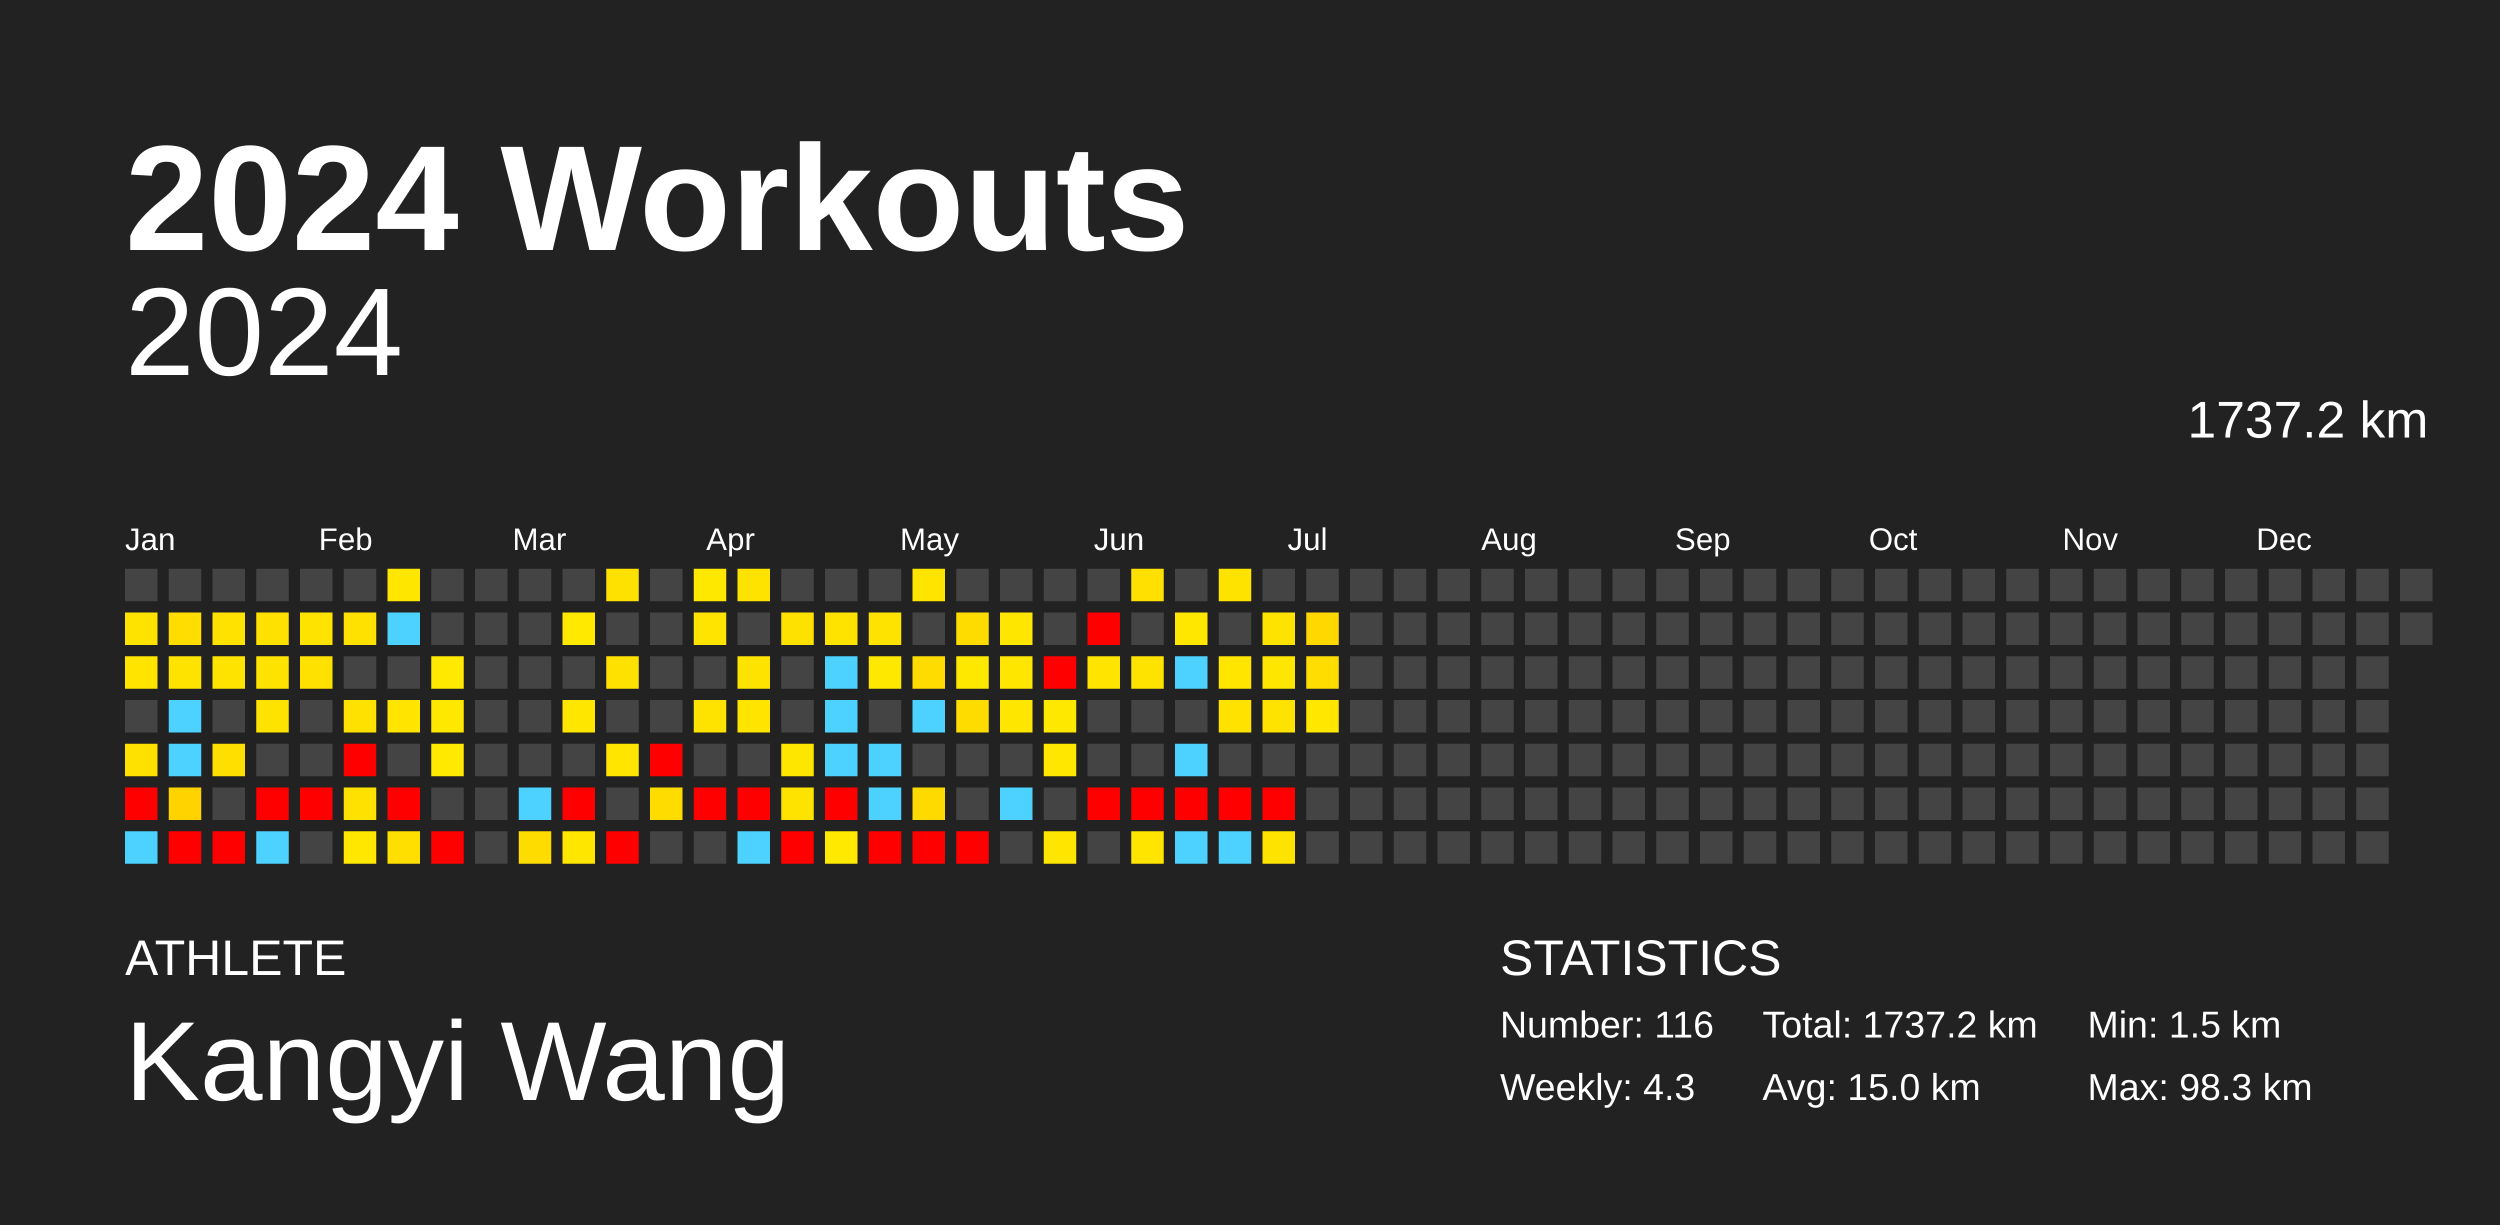
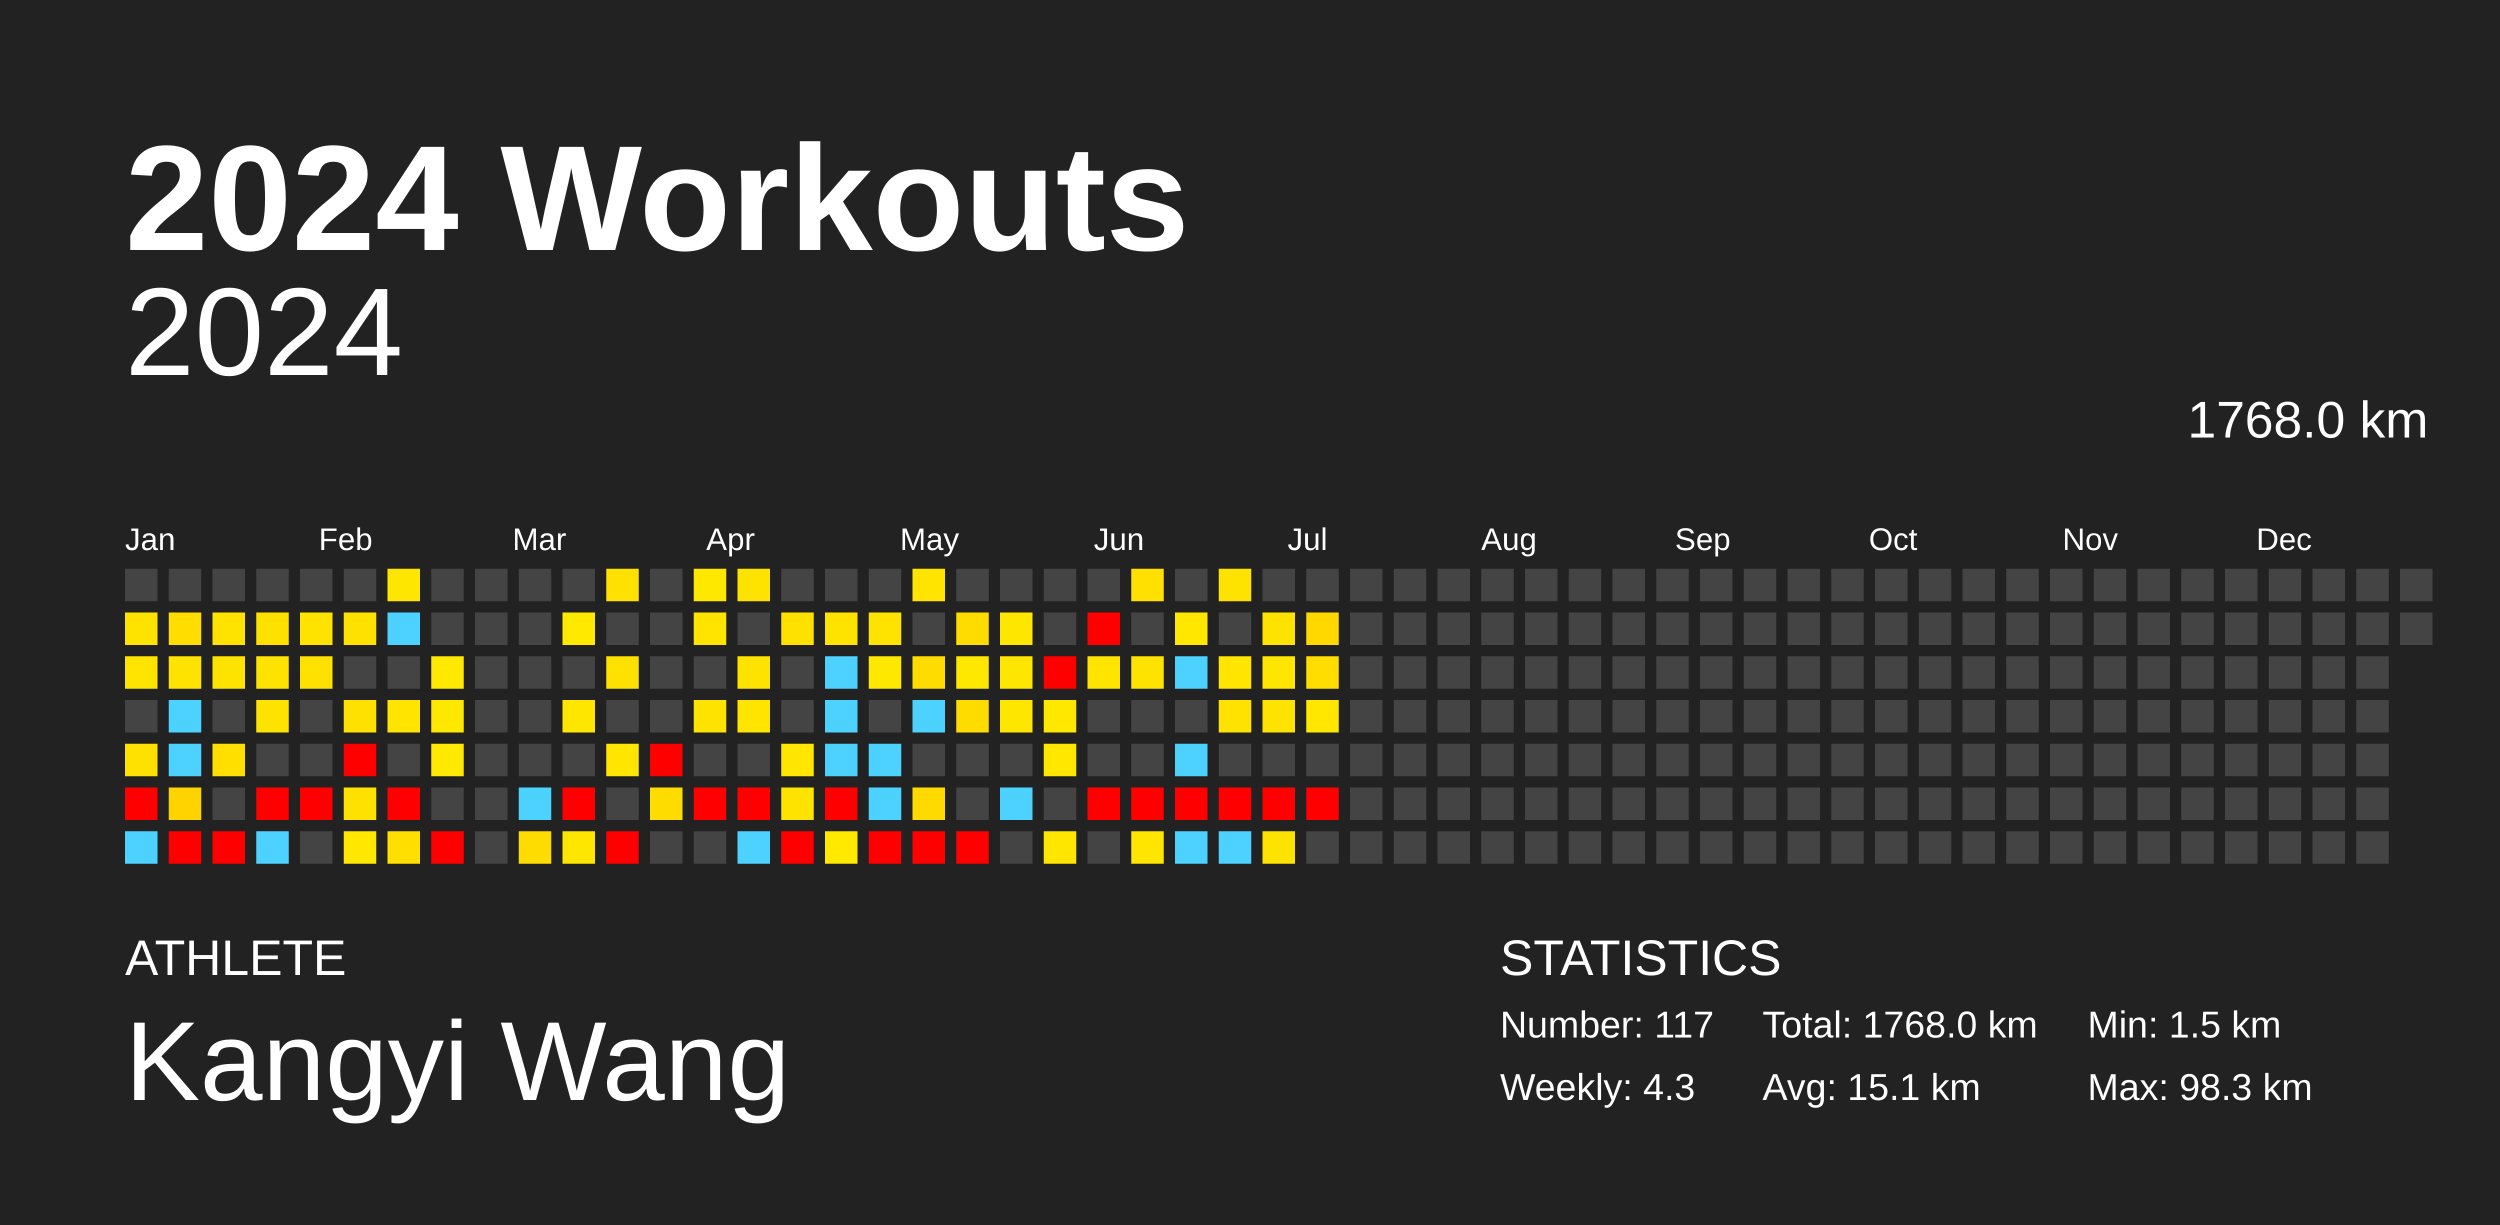
<svg xmlns="http://www.w3.org/2000/svg" baseProfile="full" height="98mm" version="1.1" viewBox="0,0,200,98" width="200mm">
  <defs />
  <rect fill="#222222" height="98" width="200" x="0" y="0" />
  <text fill="#FFFFFF" style="font-size:12px; font-family:Arial; font-weight:bold;" x="10" y="20">2024 Workouts</text>
  <text fill="#FFFFFF" style="font-size:4px; font-family:Arial" x="10" y="78">ATHLETE</text>
  <text fill="#FFFFFF" style="font-size:9px; font-family:Arial" x="10" y="88">Kangyi Wang</text>
  <text fill="#FFFFFF" style="font-size:4px; font-family:Arial" x="120" y="78">STATISTICS</text>
-   <text fill="#FFFFFF" style="font-size:3px; font-family:Arial" x="120" y="83">Number: 116</text>
+   <text fill="#FFFFFF" style="font-size:3px; font-family:Arial" x="120" y="83">Number: 117</text>
  <text fill="#FFFFFF" style="font-size:3px; font-family:Arial" x="120" y="88">Weekly: 4.3</text>
-   <text fill="#FFFFFF" style="font-size:3px; font-family:Arial" x="141" y="83">Total: 1737.2 km</text>
-   <text fill="#FFFFFF" style="font-size:3px; font-family:Arial" x="141" y="88">Avg: 15.0 km</text>
+   <text fill="#FFFFFF" style="font-size:3px; font-family:Arial" x="141" y="83">Total: 1768.0 km</text>
+   <text fill="#FFFFFF" style="font-size:3px; font-family:Arial" x="141" y="88">Avg: 15.1 km</text>
  <text fill="#FFFFFF" style="font-size:3px; font-family:Arial" x="167" y="83">Min: 1.5 km</text>
  <text fill="#FFFFFF" style="font-size:3px; font-family:Arial" x="167" y="88">Max: 98.3 km</text>
  <text alignment-baseline="hanging" fill="#FFFFFF" style="font-size:10.0px; font-family:Arial;" x="10" y="30">2024</text>
-   <text alignment-baseline="hanging" fill="#FFFFFF" style="font-size:4.125px; font-family:Arial;" x="175" y="35">1737.2 km</text>
+   <text alignment-baseline="hanging" fill="#FFFFFF" style="font-size:4.125px; font-family:Arial;" x="175" y="35">1768.0 km</text>
  <text fill="#FFFFFF" style="font-size:2.5px; font-family:Arial" x="10.0" y="44">Jan</text>
  <text fill="#FFFFFF" style="font-size:2.5px; font-family:Arial" x="25.5" y="44">Feb</text>
  <text fill="#FFFFFF" style="font-size:2.5px; font-family:Arial" x="41.0" y="44">Mar</text>
  <text fill="#FFFFFF" style="font-size:2.5px; font-family:Arial" x="56.5" y="44">Apr</text>
  <text fill="#FFFFFF" style="font-size:2.5px; font-family:Arial" x="72.0" y="44">May</text>
  <text fill="#FFFFFF" style="font-size:2.5px; font-family:Arial" x="87.5" y="44">Jun</text>
  <text fill="#FFFFFF" style="font-size:2.5px; font-family:Arial" x="103.0" y="44">Jul</text>
  <text fill="#FFFFFF" style="font-size:2.5px; font-family:Arial" x="118.5" y="44">Aug</text>
  <text fill="#FFFFFF" style="font-size:2.5px; font-family:Arial" x="134.0" y="44">Sep</text>
  <text fill="#FFFFFF" style="font-size:2.5px; font-family:Arial" x="149.5" y="44">Oct</text>
  <text fill="#FFFFFF" style="font-size:2.5px; font-family:Arial" x="165.0" y="44">Nov</text>
  <text fill="#FFFFFF" style="font-size:2.5px; font-family:Arial" x="180.5" y="44">Dec</text>
  <rect fill="#444444" height="2.6" width="2.6" x="10.0" y="45.5" />
  <rect fill="#ffe300" height="2.6" width="2.6" x="10.0" y="49.0" />
  <rect fill="#ffe400" height="2.6" width="2.6" x="10.0" y="52.5" />
  <rect fill="#444444" height="2.6" width="2.6" x="10.0" y="56.0" />
  <rect fill="#ffe100" height="2.6" width="2.6" x="10.0" y="59.5" />
  <rect fill="red" height="2.6" width="2.6" x="10.0" y="63.0" />
  <rect fill="#4dd2ff" height="2.6" width="2.6" x="10.0" y="66.5" />
  <rect fill="#444444" height="2.6" width="2.6" x="13.5" y="45.5" />
  <rect fill="#ffdd00" height="2.6" width="2.6" x="13.5" y="49.0" />
  <rect fill="#ffe300" height="2.6" width="2.6" x="13.5" y="52.5" />
  <rect fill="#4dd2ff" height="2.6" width="2.6" x="13.5" y="56.0" />
  <rect fill="#4dd2ff" height="2.6" width="2.6" x="13.5" y="59.5" />
  <rect fill="#ffd300" height="2.6" width="2.6" x="13.5" y="63.0" />
  <rect fill="red" height="2.6" width="2.6" x="13.5" y="66.5" />
  <rect fill="#444444" height="2.6" width="2.6" x="17.0" y="45.5" />
  <rect fill="#ffe200" height="2.6" width="2.6" x="17.0" y="49.0" />
  <rect fill="#ffe300" height="2.6" width="2.6" x="17.0" y="52.5" />
  <rect fill="#444444" height="2.6" width="2.6" x="17.0" y="56.0" />
  <rect fill="#ffdf00" height="2.6" width="2.6" x="17.0" y="59.5" />
  <rect fill="#444444" height="2.6" width="2.6" x="17.0" y="63.0" />
  <rect fill="red" height="2.6" width="2.6" x="17.0" y="66.5" />
  <rect fill="#444444" height="2.6" width="2.6" x="20.5" y="45.5" />
  <rect fill="#ffe100" height="2.6" width="2.6" x="20.5" y="49.0" />
  <rect fill="#ffe300" height="2.6" width="2.6" x="20.5" y="52.5" />
  <rect fill="#ffe300" height="2.6" width="2.6" x="20.5" y="56.0" />
  <rect fill="#444444" height="2.6" width="2.6" x="20.5" y="59.5" />
  <rect fill="red" height="2.6" width="2.6" x="20.5" y="63.0" />
  <rect fill="#4dd2ff" height="2.6" width="2.6" x="20.5" y="66.5" />
  <rect fill="#444444" height="2.6" width="2.6" x="24.0" y="45.5" />
  <rect fill="#ffe300" height="2.6" width="2.6" x="24.0" y="49.0" />
  <rect fill="#ffe100" height="2.6" width="2.6" x="24.0" y="52.5" />
  <rect fill="#444444" height="2.6" width="2.6" x="24.0" y="56.0" />
  <rect fill="#444444" height="2.6" width="2.6" x="24.0" y="59.5" />
  <rect fill="red" height="2.6" width="2.6" x="24.0" y="63.0" />
  <rect fill="#444444" height="2.6" width="2.6" x="24.0" y="66.5" />
  <rect fill="#444444" height="2.6" width="2.6" x="27.5" y="45.5" />
  <rect fill="#ffe100" height="2.6" width="2.6" x="27.5" y="49.0" />
  <rect fill="#444444" height="2.6" width="2.6" x="27.5" y="52.5" />
  <rect fill="#ffe100" height="2.6" width="2.6" x="27.5" y="56.0" />
  <rect fill="red" height="2.6" width="2.6" x="27.5" y="59.5" />
  <rect fill="#ffe100" height="2.6" width="2.6" x="27.5" y="63.0" />
  <rect fill="#ffe700" height="2.6" width="2.6" x="27.5" y="66.5" />
  <rect fill="#ffe600" height="2.6" width="2.6" x="31.0" y="45.5" />
  <rect fill="#4dd2ff" height="2.6" width="2.6" x="31.0" y="49.0" />
  <rect fill="#444444" height="2.6" width="2.6" x="31.0" y="52.5" />
  <rect fill="#ffe400" height="2.6" width="2.6" x="31.0" y="56.0" />
  <rect fill="#444444" height="2.6" width="2.6" x="31.0" y="59.5" />
  <rect fill="red" height="2.6" width="2.6" x="31.0" y="63.0" />
  <rect fill="#ffdf00" height="2.6" width="2.6" x="31.0" y="66.5" />
  <rect fill="#444444" height="2.6" width="2.6" x="34.5" y="45.5" />
  <rect fill="#444444" height="2.6" width="2.6" x="34.5" y="49.0" />
  <rect fill="#ffe900" height="2.6" width="2.6" x="34.5" y="52.5" />
  <rect fill="#ffe800" height="2.6" width="2.6" x="34.5" y="56.0" />
  <rect fill="#ffe900" height="2.6" width="2.6" x="34.5" y="59.5" />
  <rect fill="#444444" height="2.6" width="2.6" x="34.5" y="63.0" />
  <rect fill="red" height="2.6" width="2.6" x="34.5" y="66.5" />
  <rect fill="#444444" height="2.6" width="2.6" x="38.0" y="45.5" />
  <rect fill="#444444" height="2.6" width="2.6" x="38.0" y="49.0" />
  <rect fill="#444444" height="2.6" width="2.6" x="38.0" y="52.5" />
  <rect fill="#444444" height="2.6" width="2.6" x="38.0" y="56.0" />
  <rect fill="#444444" height="2.6" width="2.6" x="38.0" y="59.5" />
  <rect fill="#444444" height="2.6" width="2.6" x="38.0" y="63.0" />
  <rect fill="#444444" height="2.6" width="2.6" x="38.0" y="66.5" />
  <rect fill="#444444" height="2.6" width="2.6" x="41.5" y="45.5" />
  <rect fill="#444444" height="2.6" width="2.6" x="41.5" y="49.0" />
  <rect fill="#444444" height="2.6" width="2.6" x="41.5" y="52.5" />
  <rect fill="#444444" height="2.6" width="2.6" x="41.5" y="56.0" />
  <rect fill="#444444" height="2.6" width="2.6" x="41.5" y="59.5" />
  <rect fill="#4dd2ff" height="2.6" width="2.6" x="41.5" y="63.0" />
  <rect fill="#ffdc00" height="2.6" width="2.6" x="41.5" y="66.5" />
  <rect fill="#444444" height="2.6" width="2.6" x="45.0" y="45.5" />
  <rect fill="#ffe900" height="2.6" width="2.6" x="45.0" y="49.0" />
  <rect fill="#444444" height="2.6" width="2.6" x="45.0" y="52.5" />
  <rect fill="#ffe600" height="2.6" width="2.6" x="45.0" y="56.0" />
  <rect fill="#444444" height="2.6" width="2.6" x="45.0" y="59.5" />
  <rect fill="red" height="2.6" width="2.6" x="45.0" y="63.0" />
  <rect fill="#ffe600" height="2.6" width="2.6" x="45.0" y="66.5" />
  <rect fill="#ffe100" height="2.6" width="2.6" x="48.5" y="45.5" />
  <rect fill="#444444" height="2.6" width="2.6" x="48.5" y="49.0" />
  <rect fill="#ffe100" height="2.6" width="2.6" x="48.5" y="52.5" />
  <rect fill="#444444" height="2.6" width="2.6" x="48.5" y="56.0" />
  <rect fill="#ffe500" height="2.6" width="2.6" x="48.5" y="59.5" />
  <rect fill="#444444" height="2.6" width="2.6" x="48.5" y="63.0" />
  <rect fill="red" height="2.6" width="2.6" x="48.5" y="66.5" />
  <rect fill="#444444" height="2.6" width="2.6" x="52.0" y="45.5" />
  <rect fill="#444444" height="2.6" width="2.6" x="52.0" y="49.0" />
  <rect fill="#444444" height="2.6" width="2.6" x="52.0" y="52.5" />
  <rect fill="#444444" height="2.6" width="2.6" x="52.0" y="56.0" />
  <rect fill="red" height="2.6" width="2.6" x="52.0" y="59.5" />
  <rect fill="#ffdc00" height="2.6" width="2.6" x="52.0" y="63.0" />
  <rect fill="#444444" height="2.6" width="2.6" x="52.0" y="66.5" />
  <rect fill="#ffe800" height="2.6" width="2.6" x="55.5" y="45.5" />
  <rect fill="#ffe400" height="2.6" width="2.6" x="55.5" y="49.0" />
  <rect fill="#444444" height="2.6" width="2.6" x="55.5" y="52.5" />
  <rect fill="#ffe300" height="2.6" width="2.6" x="55.5" y="56.0" />
  <rect fill="#444444" height="2.6" width="2.6" x="55.5" y="59.5" />
  <rect fill="red" height="2.6" width="2.6" x="55.5" y="63.0" />
  <rect fill="#444444" height="2.6" width="2.6" x="55.5" y="66.5" />
  <rect fill="#ffe300" height="2.6" width="2.6" x="59.0" y="45.5" />
  <rect fill="#444444" height="2.6" width="2.6" x="59.0" y="49.0" />
  <rect fill="#ffe300" height="2.6" width="2.6" x="59.0" y="52.5" />
  <rect fill="#ffe400" height="2.6" width="2.6" x="59.0" y="56.0" />
  <rect fill="#444444" height="2.6" width="2.6" x="59.0" y="59.5" />
  <rect fill="red" height="2.6" width="2.6" x="59.0" y="63.0" />
  <rect fill="#4dd2ff" height="2.6" width="2.6" x="59.0" y="66.5" />
  <rect fill="#444444" height="2.6" width="2.6" x="62.5" y="45.5" />
  <rect fill="#ffe100" height="2.6" width="2.6" x="62.5" y="49.0" />
  <rect fill="#444444" height="2.6" width="2.6" x="62.5" y="52.5" />
  <rect fill="#444444" height="2.6" width="2.6" x="62.5" y="56.0" />
  <rect fill="#ffe600" height="2.6" width="2.6" x="62.5" y="59.5" />
  <rect fill="#ffe300" height="2.6" width="2.6" x="62.5" y="63.0" />
  <rect fill="red" height="2.6" width="2.6" x="62.5" y="66.5" />
  <rect fill="#444444" height="2.6" width="2.6" x="66.0" y="45.5" />
  <rect fill="#ffe300" height="2.6" width="2.6" x="66.0" y="49.0" />
  <rect fill="#4dd2ff" height="2.6" width="2.6" x="66.0" y="52.5" />
  <rect fill="#4dd2ff" height="2.6" width="2.6" x="66.0" y="56.0" />
  <rect fill="#4dd2ff" height="2.6" width="2.6" x="66.0" y="59.5" />
  <rect fill="red" height="2.6" width="2.6" x="66.0" y="63.0" />
  <rect fill="#ffe900" height="2.6" width="2.6" x="66.0" y="66.5" />
  <rect fill="#444444" height="2.6" width="2.6" x="69.5" y="45.5" />
  <rect fill="#ffe300" height="2.6" width="2.6" x="69.5" y="49.0" />
  <rect fill="#ffe800" height="2.6" width="2.6" x="69.5" y="52.5" />
  <rect fill="#444444" height="2.6" width="2.6" x="69.5" y="56.0" />
  <rect fill="#4dd2ff" height="2.6" width="2.6" x="69.5" y="59.5" />
  <rect fill="#4dd2ff" height="2.6" width="2.6" x="69.5" y="63.0" />
  <rect fill="red" height="2.6" width="2.6" x="69.5" y="66.5" />
  <rect fill="#ffe400" height="2.6" width="2.6" x="73.0" y="45.5" />
  <rect fill="#444444" height="2.6" width="2.6" x="73.0" y="49.0" />
  <rect fill="#ffdc00" height="2.6" width="2.6" x="73.0" y="52.5" />
  <rect fill="#4dd2ff" height="2.6" width="2.6" x="73.0" y="56.0" />
  <rect fill="#444444" height="2.6" width="2.6" x="73.0" y="59.5" />
  <rect fill="#ffda00" height="2.6" width="2.6" x="73.0" y="63.0" />
  <rect fill="red" height="2.6" width="2.6" x="73.0" y="66.5" />
  <rect fill="#444444" height="2.6" width="2.6" x="76.5" y="45.5" />
  <rect fill="#ffdc00" height="2.6" width="2.6" x="76.5" y="49.0" />
  <rect fill="#ffe800" height="2.6" width="2.6" x="76.5" y="52.5" />
  <rect fill="#ffdc00" height="2.6" width="2.6" x="76.5" y="56.0" />
  <rect fill="#444444" height="2.6" width="2.6" x="76.5" y="59.5" />
  <rect fill="#444444" height="2.6" width="2.6" x="76.5" y="63.0" />
  <rect fill="red" height="2.6" width="2.6" x="76.5" y="66.5" />
  <rect fill="#444444" height="2.6" width="2.6" x="80.0" y="45.5" />
  <rect fill="#ffe600" height="2.6" width="2.6" x="80.0" y="49.0" />
  <rect fill="#ffe600" height="2.6" width="2.6" x="80.0" y="52.5" />
  <rect fill="#ffe600" height="2.6" width="2.6" x="80.0" y="56.0" />
  <rect fill="#444444" height="2.6" width="2.6" x="80.0" y="59.5" />
  <rect fill="#4dd2ff" height="2.6" width="2.6" x="80.0" y="63.0" />
  <rect fill="#444444" height="2.6" width="2.6" x="80.0" y="66.5" />
  <rect fill="#444444" height="2.6" width="2.6" x="83.5" y="45.5" />
  <rect fill="#444444" height="2.6" width="2.6" x="83.5" y="49.0" />
  <rect fill="red" height="2.6" width="2.6" x="83.5" y="52.5" />
  <rect fill="#ffe800" height="2.6" width="2.6" x="83.5" y="56.0" />
  <rect fill="#ffe700" height="2.6" width="2.6" x="83.5" y="59.5" />
  <rect fill="#444444" height="2.6" width="2.6" x="83.5" y="63.0" />
  <rect fill="#ffe600" height="2.6" width="2.6" x="83.5" y="66.5" />
  <rect fill="#444444" height="2.6" width="2.6" x="87.0" y="45.5" />
  <rect fill="red" height="2.6" width="2.6" x="87.0" y="49.0" />
  <rect fill="#ffe400" height="2.6" width="2.6" x="87.0" y="52.5" />
  <rect fill="#444444" height="2.6" width="2.6" x="87.0" y="56.0" />
  <rect fill="#444444" height="2.6" width="2.6" x="87.0" y="59.5" />
  <rect fill="red" height="2.6" width="2.6" x="87.0" y="63.0" />
  <rect fill="#444444" height="2.6" width="2.6" x="87.0" y="66.5" />
  <rect fill="#ffe000" height="2.6" width="2.6" x="90.5" y="45.5" />
  <rect fill="#444444" height="2.6" width="2.6" x="90.5" y="49.0" />
  <rect fill="#ffe300" height="2.6" width="2.6" x="90.5" y="52.5" />
  <rect fill="#444444" height="2.6" width="2.6" x="90.5" y="56.0" />
  <rect fill="#444444" height="2.6" width="2.6" x="90.5" y="59.5" />
  <rect fill="red" height="2.6" width="2.6" x="90.5" y="63.0" />
  <rect fill="#ffe500" height="2.6" width="2.6" x="90.5" y="66.5" />
  <rect fill="#444444" height="2.6" width="2.6" x="94.0" y="45.5" />
  <rect fill="#ffe700" height="2.6" width="2.6" x="94.0" y="49.0" />
  <rect fill="#4dd2ff" height="2.6" width="2.6" x="94.0" y="52.5" />
  <rect fill="#444444" height="2.6" width="2.6" x="94.0" y="56.0" />
  <rect fill="#4dd2ff" height="2.6" width="2.6" x="94.0" y="59.5" />
  <rect fill="red" height="2.6" width="2.6" x="94.0" y="63.0" />
  <rect fill="#4dd2ff" height="2.6" width="2.6" x="94.0" y="66.5" />
  <rect fill="#ffe300" height="2.6" width="2.6" x="97.5" y="45.5" />
  <rect fill="#444444" height="2.6" width="2.6" x="97.5" y="49.0" />
  <rect fill="#ffe500" height="2.6" width="2.6" x="97.5" y="52.5" />
  <rect fill="#ffe200" height="2.6" width="2.6" x="97.5" y="56.0" />
  <rect fill="#444444" height="2.6" width="2.6" x="97.5" y="59.5" />
  <rect fill="red" height="2.6" width="2.6" x="97.5" y="63.0" />
  <rect fill="#4dd2ff" height="2.6" width="2.6" x="97.5" y="66.5" />
  <rect fill="#444444" height="2.6" width="2.6" x="101.0" y="45.5" />
  <rect fill="#ffe300" height="2.6" width="2.6" x="101.0" y="49.0" />
  <rect fill="#ffe600" height="2.6" width="2.6" x="101.0" y="52.5" />
  <rect fill="#ffe300" height="2.6" width="2.6" x="101.0" y="56.0" />
  <rect fill="#444444" height="2.6" width="2.6" x="101.0" y="59.5" />
  <rect fill="red" height="2.6" width="2.6" x="101.0" y="63.0" />
  <rect fill="#ffe300" height="2.6" width="2.6" x="101.0" y="66.5" />
  <rect fill="#444444" height="2.6" width="2.6" x="104.5" y="45.5" />
  <rect fill="#ffd800" height="2.6" width="2.6" x="104.5" y="49.0" />
  <rect fill="#ffdd00" height="2.6" width="2.6" x="104.5" y="52.5" />
  <rect fill="#ffe700" height="2.6" width="2.6" x="104.5" y="56.0" />
  <rect fill="#444444" height="2.6" width="2.6" x="104.5" y="59.5" />
-   <rect fill="#444444" height="2.6" width="2.6" x="104.5" y="63.0" />
+   <rect fill="red" height="2.6" width="2.6" x="104.5" y="63.0" />
  <rect fill="#444444" height="2.6" width="2.6" x="104.5" y="66.5" />
  <rect fill="#444444" height="2.6" width="2.6" x="108.0" y="45.5" />
  <rect fill="#444444" height="2.6" width="2.6" x="108.0" y="49.0" />
  <rect fill="#444444" height="2.6" width="2.6" x="108.0" y="52.5" />
  <rect fill="#444444" height="2.6" width="2.6" x="108.0" y="56.0" />
  <rect fill="#444444" height="2.6" width="2.6" x="108.0" y="59.5" />
  <rect fill="#444444" height="2.6" width="2.6" x="108.0" y="63.0" />
  <rect fill="#444444" height="2.6" width="2.6" x="108.0" y="66.5" />
  <rect fill="#444444" height="2.6" width="2.6" x="111.5" y="45.5" />
  <rect fill="#444444" height="2.6" width="2.6" x="111.5" y="49.0" />
  <rect fill="#444444" height="2.6" width="2.6" x="111.5" y="52.5" />
  <rect fill="#444444" height="2.6" width="2.6" x="111.5" y="56.0" />
  <rect fill="#444444" height="2.6" width="2.6" x="111.5" y="59.5" />
  <rect fill="#444444" height="2.6" width="2.6" x="111.5" y="63.0" />
  <rect fill="#444444" height="2.6" width="2.6" x="111.5" y="66.5" />
  <rect fill="#444444" height="2.6" width="2.6" x="115.0" y="45.5" />
  <rect fill="#444444" height="2.6" width="2.6" x="115.0" y="49.0" />
  <rect fill="#444444" height="2.6" width="2.6" x="115.0" y="52.5" />
  <rect fill="#444444" height="2.6" width="2.6" x="115.0" y="56.0" />
  <rect fill="#444444" height="2.6" width="2.6" x="115.0" y="59.5" />
  <rect fill="#444444" height="2.6" width="2.6" x="115.0" y="63.0" />
  <rect fill="#444444" height="2.6" width="2.6" x="115.0" y="66.5" />
  <rect fill="#444444" height="2.6" width="2.6" x="118.5" y="45.5" />
  <rect fill="#444444" height="2.6" width="2.6" x="118.5" y="49.0" />
  <rect fill="#444444" height="2.6" width="2.6" x="118.5" y="52.5" />
  <rect fill="#444444" height="2.6" width="2.6" x="118.5" y="56.0" />
  <rect fill="#444444" height="2.6" width="2.6" x="118.5" y="59.5" />
  <rect fill="#444444" height="2.6" width="2.6" x="118.5" y="63.0" />
  <rect fill="#444444" height="2.6" width="2.6" x="118.5" y="66.5" />
  <rect fill="#444444" height="2.6" width="2.6" x="122.0" y="45.5" />
  <rect fill="#444444" height="2.6" width="2.6" x="122.0" y="49.0" />
  <rect fill="#444444" height="2.6" width="2.6" x="122.0" y="52.5" />
  <rect fill="#444444" height="2.6" width="2.6" x="122.0" y="56.0" />
  <rect fill="#444444" height="2.6" width="2.6" x="122.0" y="59.5" />
  <rect fill="#444444" height="2.6" width="2.6" x="122.0" y="63.0" />
  <rect fill="#444444" height="2.6" width="2.6" x="122.0" y="66.5" />
  <rect fill="#444444" height="2.6" width="2.6" x="125.5" y="45.5" />
  <rect fill="#444444" height="2.6" width="2.6" x="125.5" y="49.0" />
  <rect fill="#444444" height="2.6" width="2.6" x="125.5" y="52.5" />
  <rect fill="#444444" height="2.6" width="2.6" x="125.5" y="56.0" />
  <rect fill="#444444" height="2.6" width="2.6" x="125.5" y="59.5" />
  <rect fill="#444444" height="2.6" width="2.6" x="125.5" y="63.0" />
  <rect fill="#444444" height="2.6" width="2.6" x="125.5" y="66.5" />
  <rect fill="#444444" height="2.6" width="2.6" x="129.0" y="45.5" />
  <rect fill="#444444" height="2.6" width="2.6" x="129.0" y="49.0" />
  <rect fill="#444444" height="2.6" width="2.6" x="129.0" y="52.5" />
  <rect fill="#444444" height="2.6" width="2.6" x="129.0" y="56.0" />
  <rect fill="#444444" height="2.6" width="2.6" x="129.0" y="59.5" />
  <rect fill="#444444" height="2.6" width="2.6" x="129.0" y="63.0" />
  <rect fill="#444444" height="2.6" width="2.6" x="129.0" y="66.5" />
  <rect fill="#444444" height="2.6" width="2.6" x="132.5" y="45.5" />
  <rect fill="#444444" height="2.6" width="2.6" x="132.5" y="49.0" />
  <rect fill="#444444" height="2.6" width="2.6" x="132.5" y="52.5" />
  <rect fill="#444444" height="2.6" width="2.6" x="132.5" y="56.0" />
  <rect fill="#444444" height="2.6" width="2.6" x="132.5" y="59.5" />
  <rect fill="#444444" height="2.6" width="2.6" x="132.5" y="63.0" />
  <rect fill="#444444" height="2.6" width="2.6" x="132.5" y="66.5" />
  <rect fill="#444444" height="2.6" width="2.6" x="136.0" y="45.5" />
  <rect fill="#444444" height="2.6" width="2.6" x="136.0" y="49.0" />
  <rect fill="#444444" height="2.6" width="2.6" x="136.0" y="52.5" />
  <rect fill="#444444" height="2.6" width="2.6" x="136.0" y="56.0" />
  <rect fill="#444444" height="2.6" width="2.6" x="136.0" y="59.5" />
  <rect fill="#444444" height="2.6" width="2.6" x="136.0" y="63.0" />
  <rect fill="#444444" height="2.6" width="2.6" x="136.0" y="66.5" />
  <rect fill="#444444" height="2.6" width="2.6" x="139.5" y="45.5" />
  <rect fill="#444444" height="2.6" width="2.6" x="139.5" y="49.0" />
  <rect fill="#444444" height="2.6" width="2.6" x="139.5" y="52.5" />
  <rect fill="#444444" height="2.6" width="2.6" x="139.5" y="56.0" />
  <rect fill="#444444" height="2.6" width="2.6" x="139.5" y="59.5" />
  <rect fill="#444444" height="2.6" width="2.6" x="139.5" y="63.0" />
  <rect fill="#444444" height="2.6" width="2.6" x="139.5" y="66.5" />
  <rect fill="#444444" height="2.6" width="2.6" x="143.0" y="45.5" />
  <rect fill="#444444" height="2.6" width="2.6" x="143.0" y="49.0" />
  <rect fill="#444444" height="2.6" width="2.6" x="143.0" y="52.5" />
  <rect fill="#444444" height="2.6" width="2.6" x="143.0" y="56.0" />
  <rect fill="#444444" height="2.6" width="2.6" x="143.0" y="59.5" />
  <rect fill="#444444" height="2.6" width="2.6" x="143.0" y="63.0" />
  <rect fill="#444444" height="2.6" width="2.6" x="143.0" y="66.5" />
  <rect fill="#444444" height="2.6" width="2.6" x="146.5" y="45.5" />
  <rect fill="#444444" height="2.6" width="2.6" x="146.5" y="49.0" />
  <rect fill="#444444" height="2.6" width="2.6" x="146.5" y="52.5" />
  <rect fill="#444444" height="2.6" width="2.6" x="146.5" y="56.0" />
  <rect fill="#444444" height="2.6" width="2.6" x="146.5" y="59.5" />
  <rect fill="#444444" height="2.6" width="2.6" x="146.5" y="63.0" />
  <rect fill="#444444" height="2.6" width="2.6" x="146.5" y="66.5" />
  <rect fill="#444444" height="2.6" width="2.6" x="150.0" y="45.5" />
  <rect fill="#444444" height="2.6" width="2.6" x="150.0" y="49.0" />
  <rect fill="#444444" height="2.6" width="2.6" x="150.0" y="52.5" />
  <rect fill="#444444" height="2.6" width="2.6" x="150.0" y="56.0" />
  <rect fill="#444444" height="2.6" width="2.6" x="150.0" y="59.5" />
  <rect fill="#444444" height="2.6" width="2.6" x="150.0" y="63.0" />
  <rect fill="#444444" height="2.6" width="2.6" x="150.0" y="66.5" />
  <rect fill="#444444" height="2.6" width="2.6" x="153.5" y="45.5" />
  <rect fill="#444444" height="2.6" width="2.6" x="153.5" y="49.0" />
  <rect fill="#444444" height="2.6" width="2.6" x="153.5" y="52.5" />
  <rect fill="#444444" height="2.6" width="2.6" x="153.5" y="56.0" />
  <rect fill="#444444" height="2.6" width="2.6" x="153.5" y="59.5" />
  <rect fill="#444444" height="2.6" width="2.6" x="153.5" y="63.0" />
  <rect fill="#444444" height="2.6" width="2.6" x="153.5" y="66.5" />
  <rect fill="#444444" height="2.6" width="2.6" x="157.0" y="45.5" />
  <rect fill="#444444" height="2.6" width="2.6" x="157.0" y="49.0" />
  <rect fill="#444444" height="2.6" width="2.6" x="157.0" y="52.5" />
  <rect fill="#444444" height="2.6" width="2.6" x="157.0" y="56.0" />
  <rect fill="#444444" height="2.6" width="2.6" x="157.0" y="59.5" />
  <rect fill="#444444" height="2.6" width="2.6" x="157.0" y="63.0" />
  <rect fill="#444444" height="2.6" width="2.6" x="157.0" y="66.5" />
  <rect fill="#444444" height="2.6" width="2.6" x="160.5" y="45.5" />
  <rect fill="#444444" height="2.6" width="2.6" x="160.5" y="49.0" />
  <rect fill="#444444" height="2.6" width="2.6" x="160.5" y="52.5" />
  <rect fill="#444444" height="2.6" width="2.6" x="160.5" y="56.0" />
  <rect fill="#444444" height="2.6" width="2.6" x="160.5" y="59.5" />
  <rect fill="#444444" height="2.6" width="2.6" x="160.5" y="63.0" />
  <rect fill="#444444" height="2.6" width="2.6" x="160.5" y="66.5" />
  <rect fill="#444444" height="2.6" width="2.6" x="164.0" y="45.5" />
  <rect fill="#444444" height="2.6" width="2.6" x="164.0" y="49.0" />
  <rect fill="#444444" height="2.6" width="2.6" x="164.0" y="52.5" />
  <rect fill="#444444" height="2.6" width="2.6" x="164.0" y="56.0" />
  <rect fill="#444444" height="2.6" width="2.6" x="164.0" y="59.5" />
  <rect fill="#444444" height="2.6" width="2.6" x="164.0" y="63.0" />
  <rect fill="#444444" height="2.6" width="2.6" x="164.0" y="66.5" />
  <rect fill="#444444" height="2.6" width="2.6" x="167.5" y="45.5" />
  <rect fill="#444444" height="2.6" width="2.6" x="167.5" y="49.0" />
  <rect fill="#444444" height="2.6" width="2.6" x="167.5" y="52.5" />
  <rect fill="#444444" height="2.6" width="2.6" x="167.5" y="56.0" />
  <rect fill="#444444" height="2.6" width="2.6" x="167.5" y="59.5" />
  <rect fill="#444444" height="2.6" width="2.6" x="167.5" y="63.0" />
  <rect fill="#444444" height="2.6" width="2.6" x="167.5" y="66.5" />
  <rect fill="#444444" height="2.6" width="2.6" x="171.0" y="45.5" />
  <rect fill="#444444" height="2.6" width="2.6" x="171.0" y="49.0" />
  <rect fill="#444444" height="2.6" width="2.6" x="171.0" y="52.5" />
  <rect fill="#444444" height="2.6" width="2.6" x="171.0" y="56.0" />
  <rect fill="#444444" height="2.6" width="2.6" x="171.0" y="59.5" />
  <rect fill="#444444" height="2.6" width="2.6" x="171.0" y="63.0" />
  <rect fill="#444444" height="2.6" width="2.6" x="171.0" y="66.5" />
  <rect fill="#444444" height="2.6" width="2.6" x="174.5" y="45.5" />
  <rect fill="#444444" height="2.6" width="2.6" x="174.5" y="49.0" />
  <rect fill="#444444" height="2.6" width="2.6" x="174.5" y="52.5" />
  <rect fill="#444444" height="2.6" width="2.6" x="174.5" y="56.0" />
  <rect fill="#444444" height="2.6" width="2.6" x="174.5" y="59.5" />
  <rect fill="#444444" height="2.6" width="2.6" x="174.5" y="63.0" />
  <rect fill="#444444" height="2.6" width="2.6" x="174.5" y="66.5" />
  <rect fill="#444444" height="2.6" width="2.6" x="178.0" y="45.5" />
  <rect fill="#444444" height="2.6" width="2.6" x="178.0" y="49.0" />
  <rect fill="#444444" height="2.6" width="2.6" x="178.0" y="52.5" />
  <rect fill="#444444" height="2.6" width="2.6" x="178.0" y="56.0" />
  <rect fill="#444444" height="2.6" width="2.6" x="178.0" y="59.5" />
  <rect fill="#444444" height="2.6" width="2.6" x="178.0" y="63.0" />
  <rect fill="#444444" height="2.6" width="2.6" x="178.0" y="66.5" />
  <rect fill="#444444" height="2.6" width="2.6" x="181.5" y="45.5" />
  <rect fill="#444444" height="2.6" width="2.6" x="181.5" y="49.0" />
  <rect fill="#444444" height="2.6" width="2.6" x="181.5" y="52.5" />
  <rect fill="#444444" height="2.6" width="2.6" x="181.5" y="56.0" />
  <rect fill="#444444" height="2.6" width="2.6" x="181.5" y="59.5" />
  <rect fill="#444444" height="2.6" width="2.6" x="181.5" y="63.0" />
  <rect fill="#444444" height="2.6" width="2.6" x="181.5" y="66.5" />
  <rect fill="#444444" height="2.6" width="2.6" x="185.0" y="45.5" />
  <rect fill="#444444" height="2.6" width="2.6" x="185.0" y="49.0" />
  <rect fill="#444444" height="2.6" width="2.6" x="185.0" y="52.5" />
  <rect fill="#444444" height="2.6" width="2.6" x="185.0" y="56.0" />
  <rect fill="#444444" height="2.6" width="2.6" x="185.0" y="59.5" />
  <rect fill="#444444" height="2.6" width="2.6" x="185.0" y="63.0" />
  <rect fill="#444444" height="2.6" width="2.6" x="185.0" y="66.5" />
  <rect fill="#444444" height="2.6" width="2.6" x="188.5" y="45.5" />
  <rect fill="#444444" height="2.6" width="2.6" x="188.5" y="49.0" />
  <rect fill="#444444" height="2.6" width="2.6" x="188.5" y="52.5" />
  <rect fill="#444444" height="2.6" width="2.6" x="188.5" y="56.0" />
  <rect fill="#444444" height="2.6" width="2.6" x="188.5" y="59.5" />
  <rect fill="#444444" height="2.6" width="2.6" x="188.5" y="63.0" />
  <rect fill="#444444" height="2.6" width="2.6" x="188.5" y="66.5" />
  <rect fill="#444444" height="2.6" width="2.6" x="192.0" y="45.5" />
  <rect fill="#444444" height="2.6" width="2.6" x="192.0" y="49.0" />
</svg>
